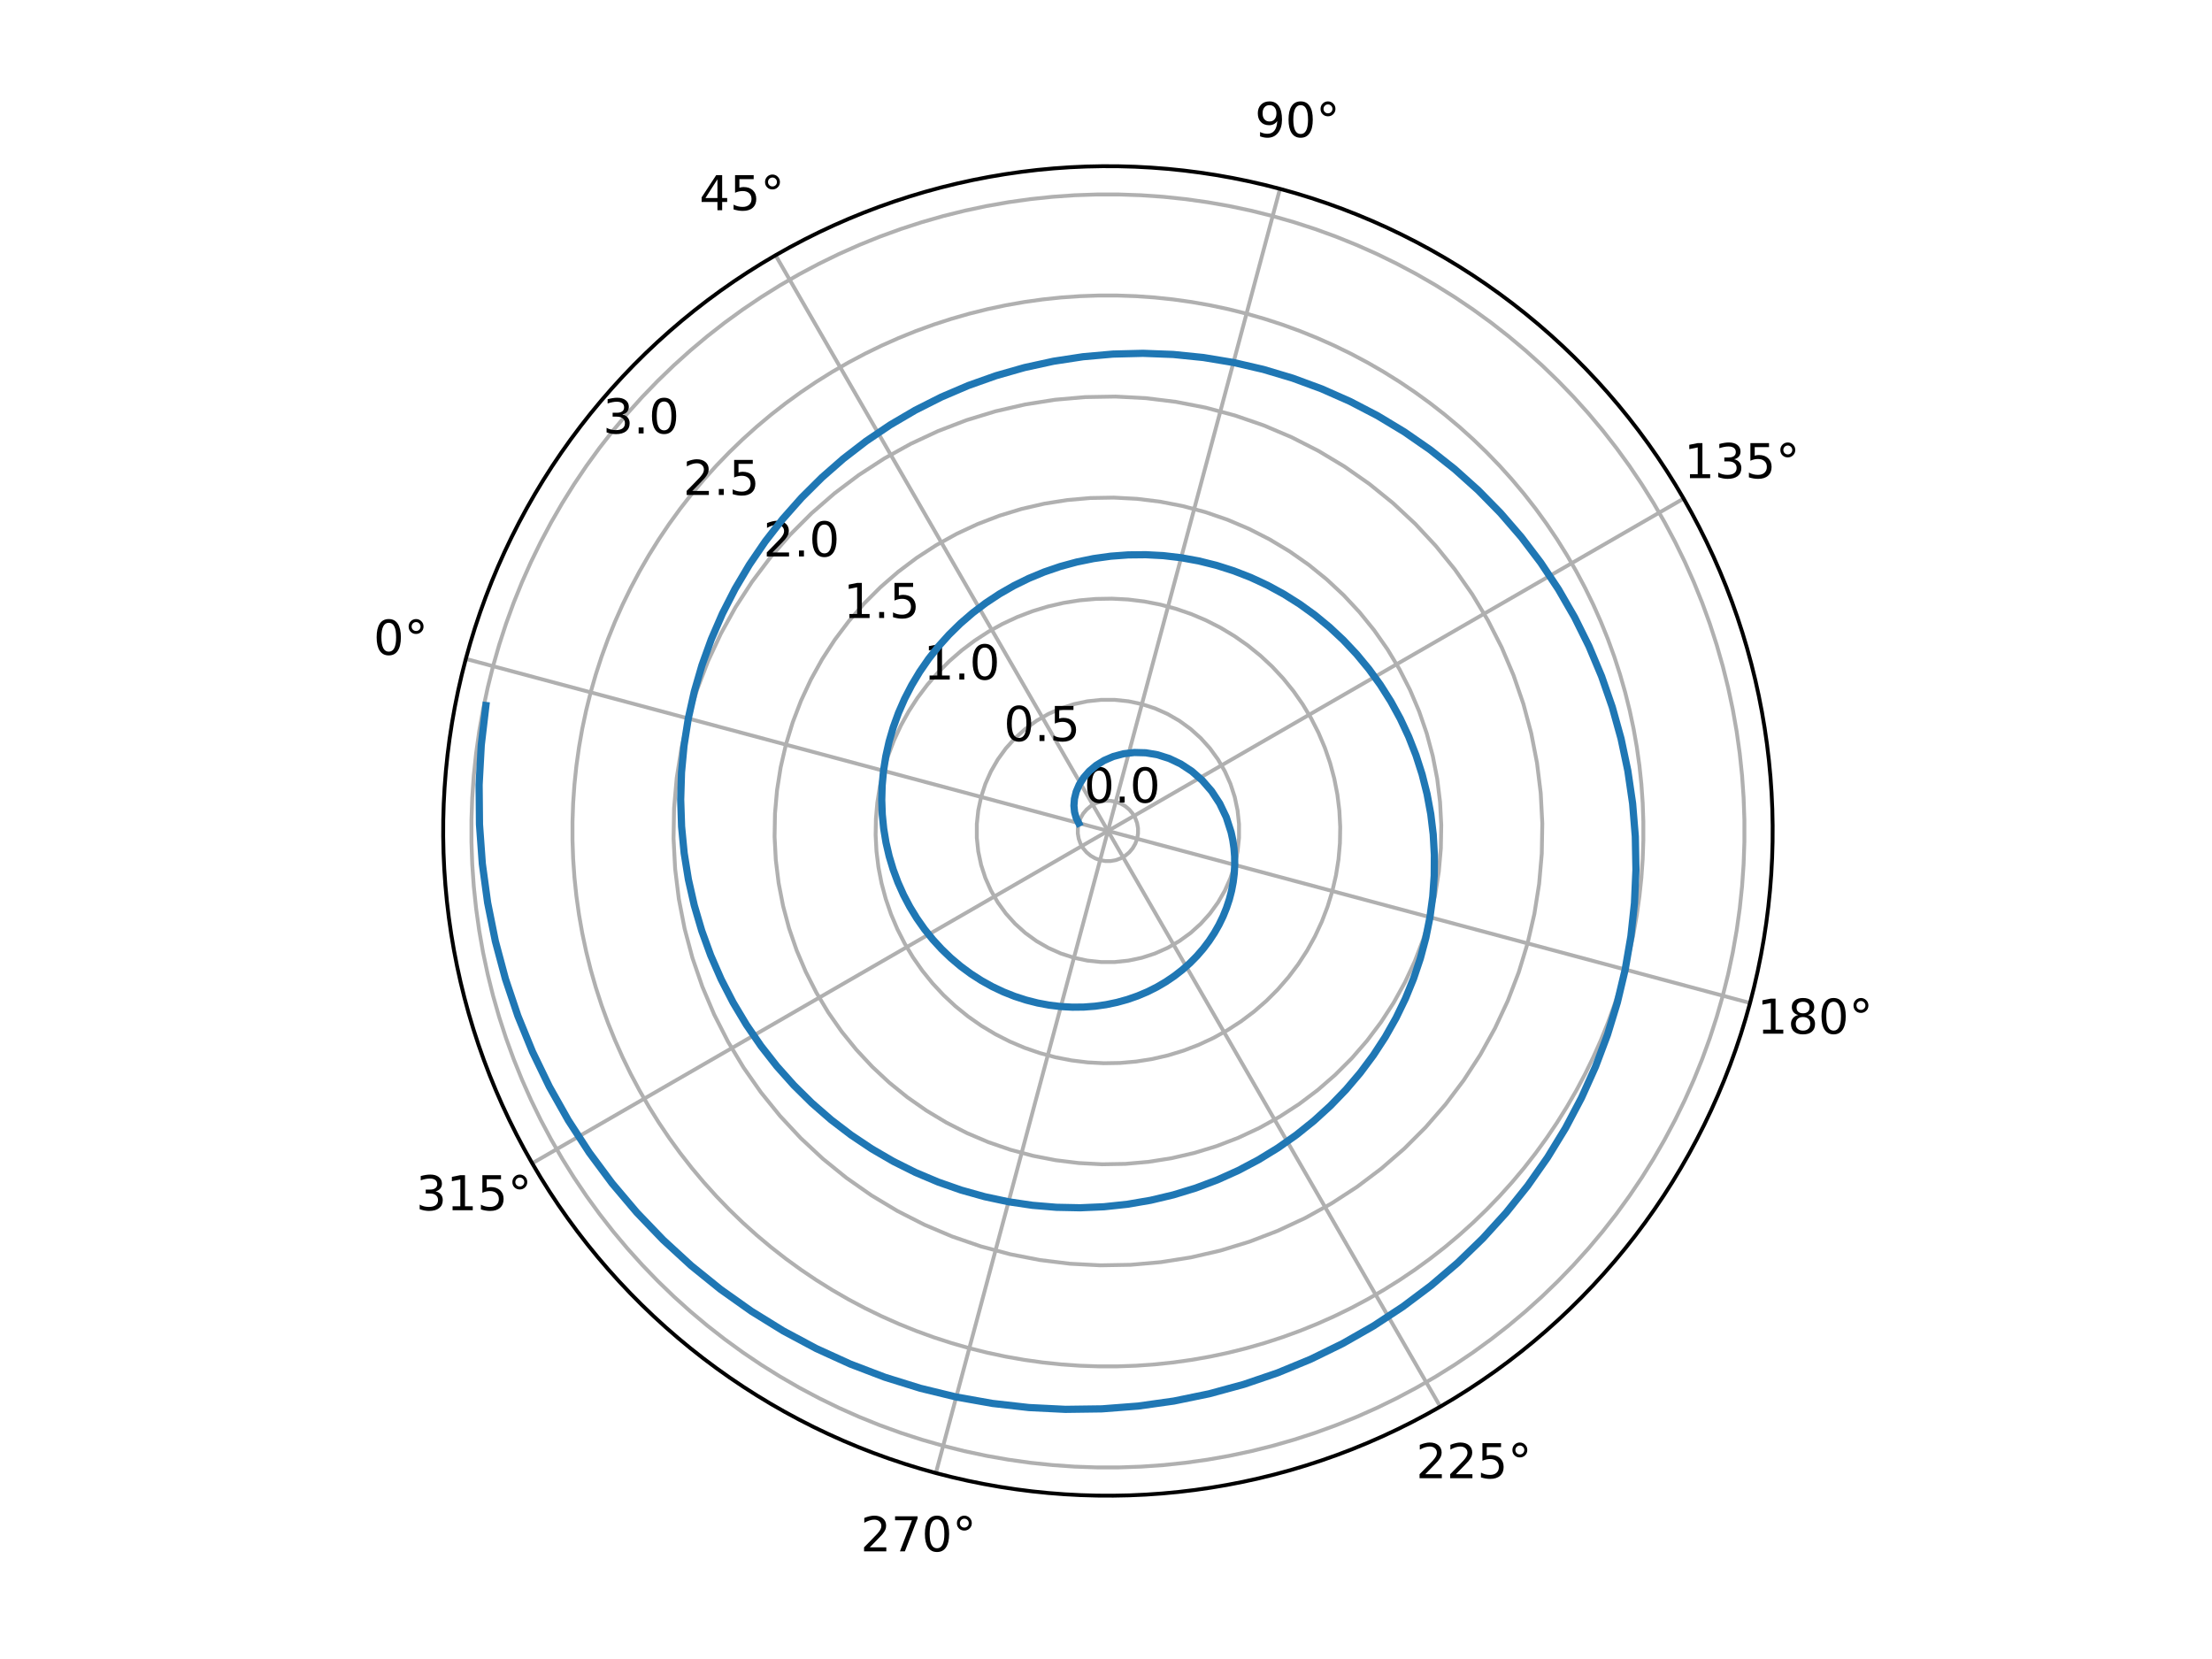
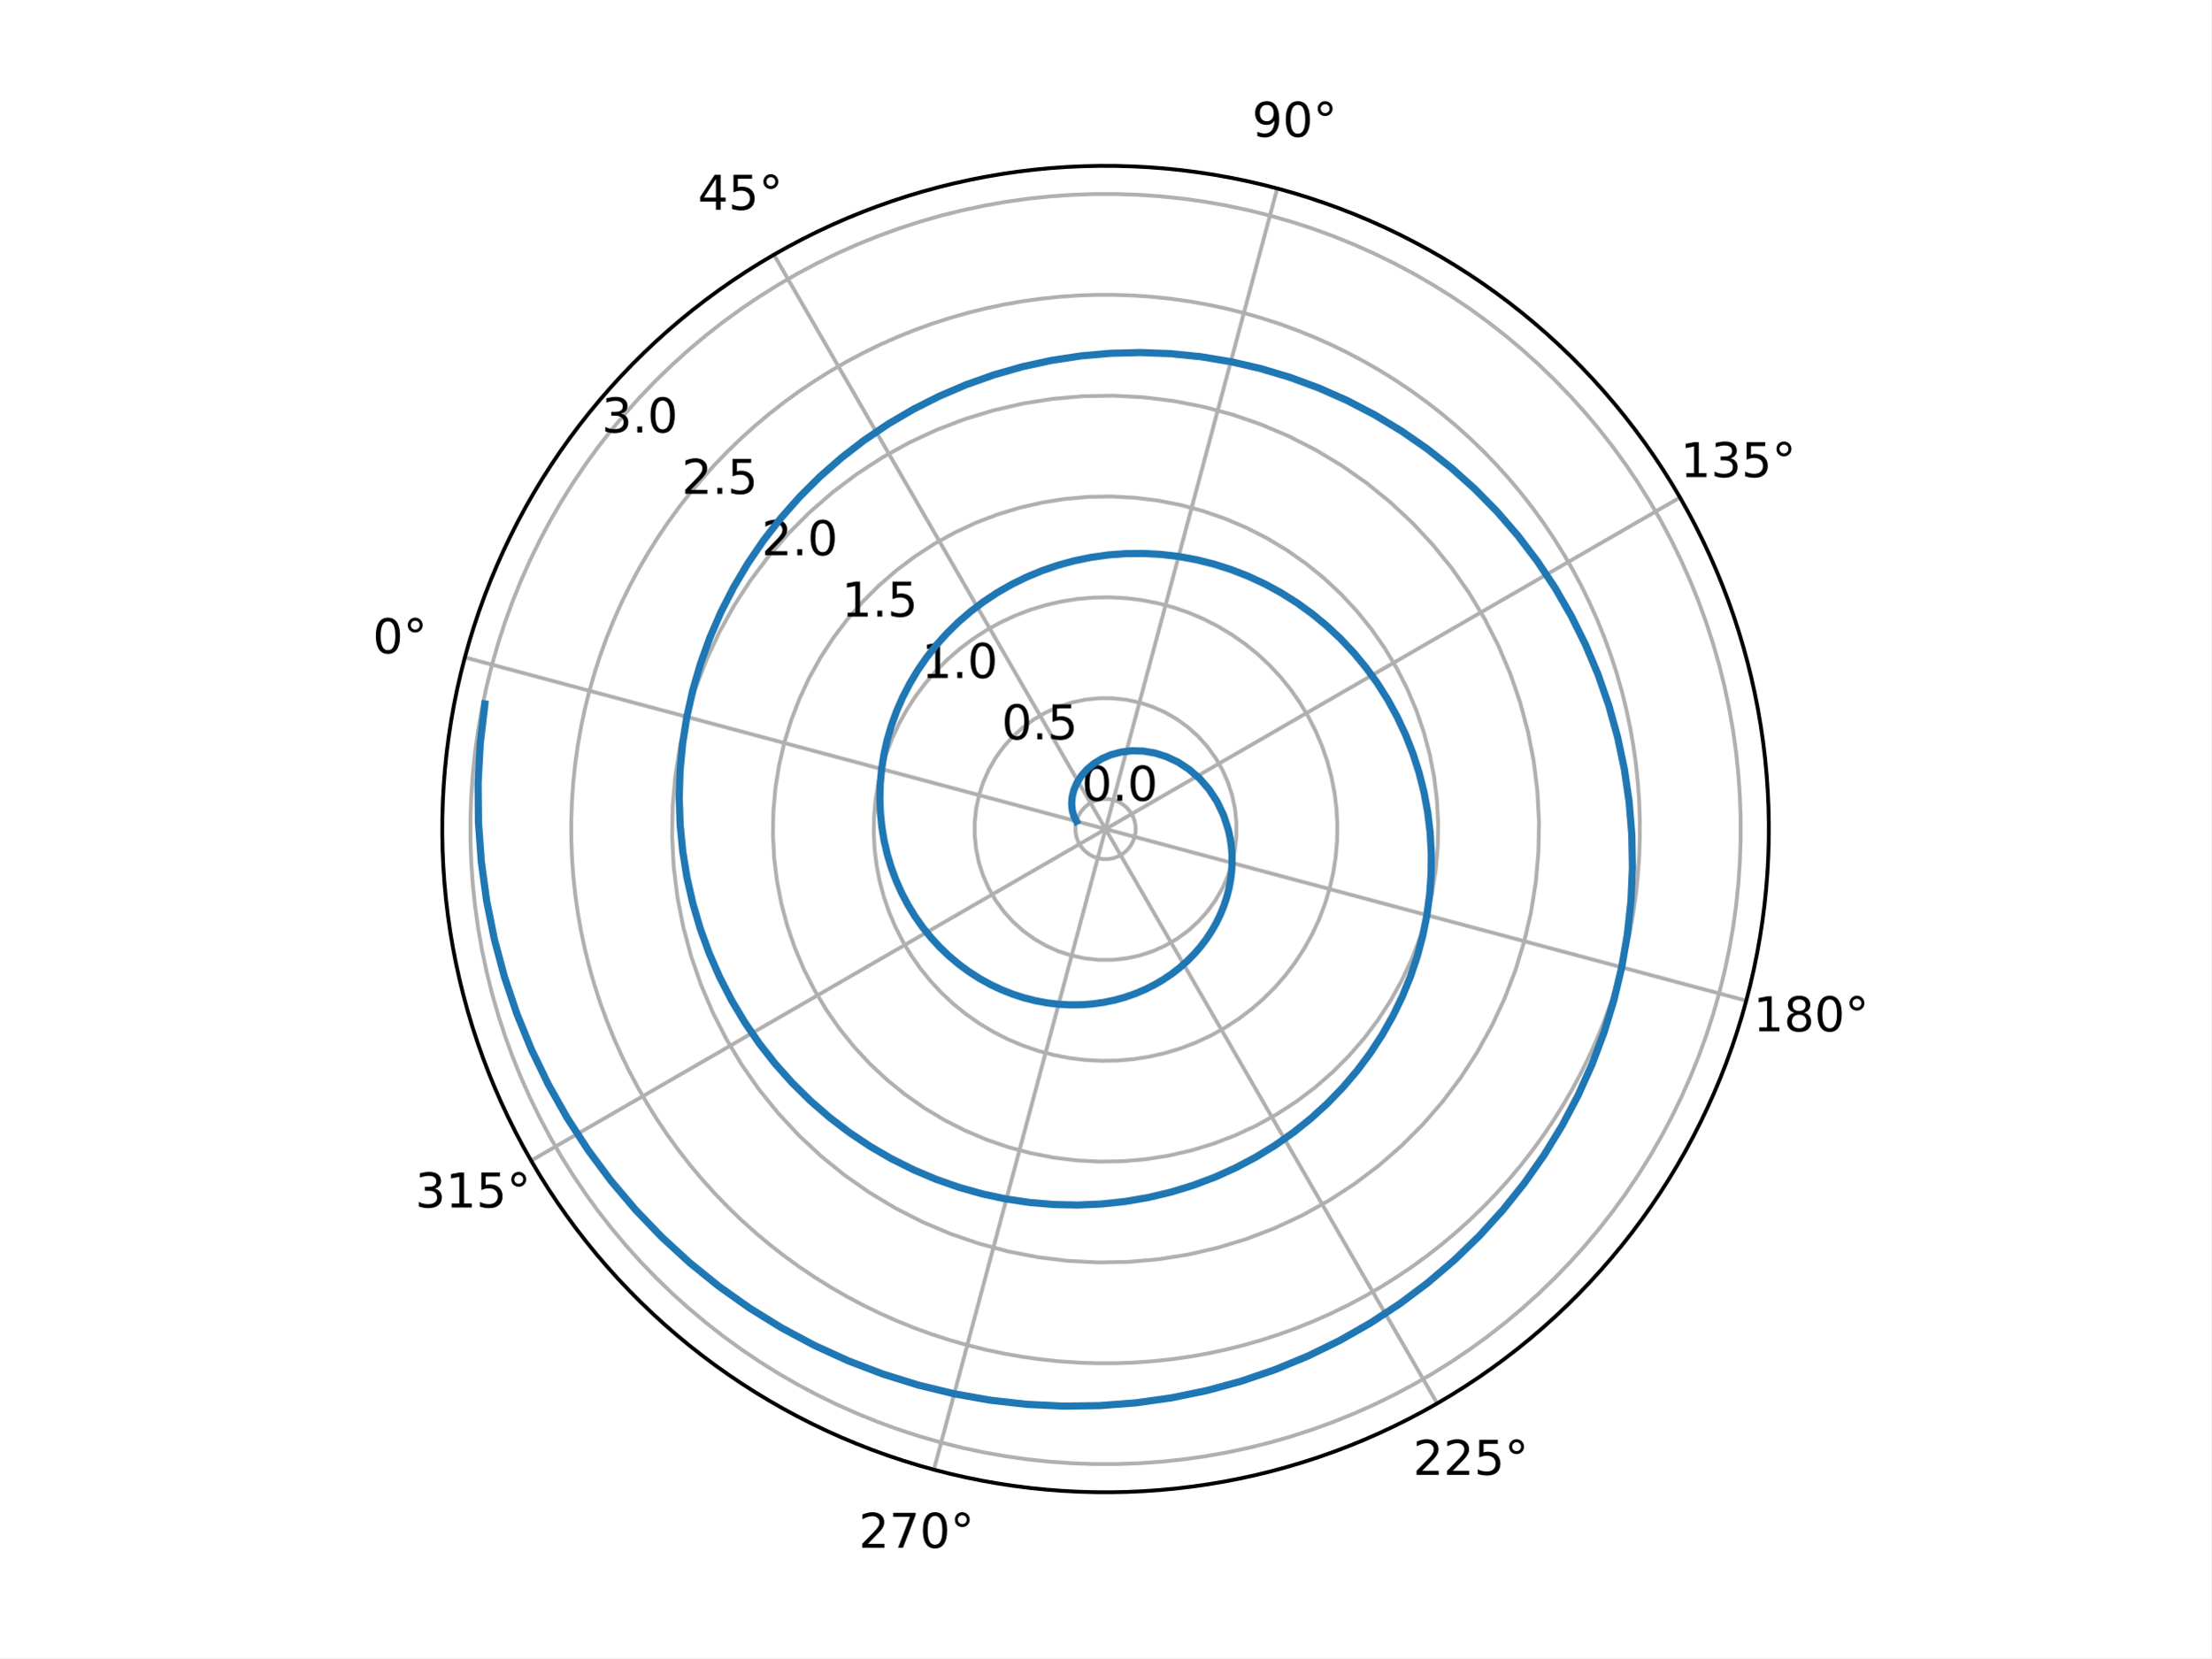
- <svg xmlns="http://www.w3.org/2000/svg" xmlns:xlink="http://www.w3.org/1999/xlink" height="345pt" version="1.1" viewBox="0 0 460 345" width="460pt">
+ <svg xmlns="http://www.w3.org/2000/svg" xmlns:xlink="http://www.w3.org/1999/xlink" height="345.6pt" version="1.1" viewBox="0 0 460.8 345.6" width="460.8pt">
  <defs>
    <style type="text/css">
*{stroke-linecap:butt;stroke-linejoin:round;}
  </style>
  </defs>
  <g id="figure_1">
    <g id="patch_1">
      <path d="M 0 345.6  L 460.8 345.6  L 460.8 0  L 0 0  z " style="fill:#ffffff;" />
    </g>
    <g id="axes_1">
      <g id="patch_2">
        <path d="M 368.64 172.8  C 368.64 154.646 365.064 136.669 358.117 119.898  C 351.17 103.126 340.987 87.886 328.15 75.05  C 315.314 62.213 300.074 52.03 283.302 45.083  C 266.531 38.136 248.554 34.56 230.4 34.56  C 212.246 34.56 194.269 38.136 177.498 45.083  C 160.726 52.03 145.486 62.213 132.65 75.05  C 119.813 87.886 109.63 103.126 102.683 119.898  C 95.736 136.669 92.16 154.646 92.16 172.8  C 92.16 190.954 95.736 208.931 102.683 225.702  C 109.63 242.474 119.813 257.714 132.65 270.55  C 145.486 283.387 160.726 293.57 177.498 300.517  C 194.269 307.464 212.246 311.04 230.4 311.04  C 248.554 311.04 266.531 307.464 283.302 300.517  C 300.074 293.57 315.314 283.387 328.15 270.55  C 340.987 257.714 351.17 242.474 358.117 225.702  C 365.064 208.931 368.64 190.954 368.64 172.8  M 230.4 172.8  C 230.4 172.8 230.4 172.8 230.4 172.8  C 230.4 172.8 230.4 172.8 230.4 172.8  C 230.4 172.8 230.4 172.8 230.4 172.8  C 230.4 172.8 230.4 172.8 230.4 172.8  C 230.4 172.8 230.4 172.8 230.4 172.8  C 230.4 172.8 230.4 172.8 230.4 172.8  C 230.4 172.8 230.4 172.8 230.4 172.8  C 230.4 172.8 230.4 172.8 230.4 172.8  C 230.4 172.8 230.4 172.8 230.4 172.8  C 230.4 172.8 230.4 172.8 230.4 172.8  C 230.4 172.8 230.4 172.8 230.4 172.8  C 230.4 172.8 230.4 172.8 230.4 172.8  C 230.4 172.8 230.4 172.8 230.4 172.8  C 230.4 172.8 230.4 172.8 230.4 172.8  C 230.4 172.8 230.4 172.8 230.4 172.8  C 230.4 172.8 230.4 172.8 230.4 172.8  M 368.64 172.8  z " style="fill:#ffffff;" />
      </g>
      <g id="matplotlib.axis_1">
        <g id="xtick_1">
          <g id="line2d_1">
            <path clip-path="url(#p4ebce2c393)" d="M 230.4 172.8  L 96.87 137.021  " style="fill:none;stroke:#b0b0b0;stroke-linecap:square;stroke-width:0.8;" />
          </g>
          <g id="text_1">
            <defs>
              <path d="M 31.781 66.406  Q 24.172 66.406 20.328 58.906  Q 16.5 51.422 16.5 36.375  Q 16.5 21.391 20.328 13.891  Q 24.172 6.391 31.781 6.391  Q 39.453 6.391 43.281 13.891  Q 47.125 21.391 47.125 36.375  Q 47.125 51.422 43.281 58.906  Q 39.453 66.406 31.781 66.406  z M 31.781 74.219  Q 44.047 74.219 50.516 64.516  Q 56.984 54.828 56.984 36.375  Q 56.984 17.969 50.516 8.266  Q 44.047 -1.422 31.781 -1.422  Q 19.531 -1.422 13.062 8.266  Q 6.594 17.969 6.594 36.375  Q 6.594 54.828 13.062 64.516  Q 19.531 74.219 31.781 74.219  z " id="DejaVuSans-30" />
              <path d="M 25 67.922  Q 21.094 67.922 18.406 65.203  Q 15.719 62.5 15.719 58.594  Q 15.719 54.734 18.406 52.078  Q 21.094 49.422 25 49.422  Q 28.906 49.422 31.594 52.078  Q 34.281 54.734 34.281 58.594  Q 34.281 62.453 31.562 65.188  Q 28.859 67.922 25 67.922  z M 25 74.219  Q 28.125 74.219 31 73.016  Q 33.891 71.828 35.984 69.578  Q 38.234 67.391 39.359 64.594  Q 40.484 61.812 40.484 58.594  Q 40.484 52.156 35.969 47.688  Q 31.453 43.219 24.906 43.219  Q 18.312 43.219 13.906 47.609  Q 9.516 52 9.516 58.594  Q 9.516 65.141 14 69.672  Q 18.5 74.219 25 74.219  z " id="DejaVuSans-b0" />
            </defs>
            <g transform="translate(77.6662 136.1568)scale(0.1 -0.1)">
              <use xlink:href="#DejaVuSans-30" />
              <use x="63.623" xlink:href="#DejaVuSans-b0" />
            </g>
          </g>
        </g>
        <g id="xtick_2">
          <g id="line2d_2">
            <path clip-path="url(#p4ebce2c393)" d="M 230.4 172.8  L 161.28 53.081  " style="fill:none;stroke:#b0b0b0;stroke-linecap:square;stroke-width:0.8;" />
          </g>
          <g id="text_2">
            <defs>
              <path d="M 37.797 64.312  L 12.891 25.391  L 37.797 25.391  z M 35.203 72.906  L 47.609 72.906  L 47.609 25.391  L 58.016 25.391  L 58.016 17.188  L 47.609 17.188  L 47.609 0  L 37.797 0  L 37.797 17.188  L 4.891 17.188  L 4.891 26.703  z " id="DejaVuSans-34" />
              <path d="M 10.797 72.906  L 49.516 72.906  L 49.516 64.594  L 19.828 64.594  L 19.828 46.734  Q 21.969 47.469 24.109 47.828  Q 26.266 48.188 28.422 48.188  Q 40.625 48.188 47.75 41.5  Q 54.891 34.812 54.891 23.391  Q 54.891 11.625 47.562 5.094  Q 40.234 -1.422 26.906 -1.422  Q 22.312 -1.422 17.547 -0.641  Q 12.797 0.141 7.719 1.703  L 7.719 11.625  Q 12.109 9.234 16.797 8.062  Q 21.484 6.891 26.703 6.891  Q 35.156 6.891 40.078 11.328  Q 45.016 15.766 45.016 23.391  Q 45.016 31 40.078 35.438  Q 35.156 39.891 26.703 39.891  Q 22.75 39.891 18.812 39.016  Q 14.891 38.141 10.797 36.281  z " id="DejaVuSans-35" />
            </defs>
            <g transform="translate(145.4175 43.71567)scale(0.1 -0.1)">
              <use xlink:href="#DejaVuSans-34" />
              <use x="63.623" xlink:href="#DejaVuSans-35" />
              <use x="127.246" xlink:href="#DejaVuSans-b0" />
            </g>
          </g>
        </g>
        <g id="xtick_3">
          <g id="line2d_3">
            <path clip-path="url(#p4ebce2c393)" d="M 230.4 172.8  L 266.179 39.27  " style="fill:none;stroke:#b0b0b0;stroke-linecap:square;stroke-width:0.8;" />
          </g>
          <g id="text_3">
            <defs>
              <path d="M 10.984 1.516  L 10.984 10.5  Q 14.703 8.734 18.5 7.812  Q 22.312 6.891 25.984 6.891  Q 35.75 6.891 40.891 13.453  Q 46.047 20.016 46.781 33.406  Q 43.953 29.203 39.594 26.953  Q 35.25 24.703 29.984 24.703  Q 19.047 24.703 12.672 31.312  Q 6.297 37.938 6.297 49.422  Q 6.297 60.641 12.938 67.422  Q 19.578 74.219 30.609 74.219  Q 43.266 74.219 49.922 64.516  Q 56.594 54.828 56.594 36.375  Q 56.594 19.141 48.406 8.859  Q 40.234 -1.422 26.422 -1.422  Q 22.703 -1.422 18.891 -0.688  Q 15.094 0.047 10.984 1.516  z M 30.609 32.422  Q 37.25 32.422 41.125 36.953  Q 45.016 41.5 45.016 49.422  Q 45.016 57.281 41.125 61.844  Q 37.25 66.406 30.609 66.406  Q 23.969 66.406 20.094 61.844  Q 16.219 57.281 16.219 49.422  Q 16.219 41.5 20.094 36.953  Q 23.969 32.422 30.609 32.422  z " id="DejaVuSans-39" />
            </defs>
            <g transform="translate(260.9401 28.50683)scale(0.1 -0.1)">
              <use xlink:href="#DejaVuSans-39" />
              <use x="63.623" xlink:href="#DejaVuSans-30" />
              <use x="127.246" xlink:href="#DejaVuSans-b0" />
            </g>
          </g>
        </g>
        <g id="xtick_4">
          <g id="line2d_4">
            <path clip-path="url(#p4ebce2c393)" d="M 230.4 172.8  L 350.119 103.68  " style="fill:none;stroke:#b0b0b0;stroke-linecap:square;stroke-width:0.8;" />
          </g>
          <g id="text_4">
            <defs>
              <path d="M 12.406 8.297  L 28.516 8.297  L 28.516 63.922  L 10.984 60.406  L 10.984 69.391  L 28.422 72.906  L 38.281 72.906  L 38.281 8.297  L 54.391 8.297  L 54.391 0  L 12.406 0  z " id="DejaVuSans-31" />
              <path d="M 40.578 39.312  Q 47.656 37.797 51.625 33  Q 55.609 28.219 55.609 21.188  Q 55.609 10.406 48.188 4.484  Q 40.766 -1.422 27.094 -1.422  Q 22.516 -1.422 17.656 -0.516  Q 12.797 0.391 7.625 2.203  L 7.625 11.719  Q 11.719 9.328 16.594 8.109  Q 21.484 6.891 26.812 6.891  Q 36.078 6.891 40.938 10.547  Q 45.797 14.203 45.797 21.188  Q 45.797 27.641 41.281 31.266  Q 36.766 34.906 28.719 34.906  L 20.219 34.906  L 20.219 43.016  L 29.109 43.016  Q 36.375 43.016 40.234 45.922  Q 44.094 48.828 44.094 54.297  Q 44.094 59.906 40.109 62.906  Q 36.141 65.922 28.719 65.922  Q 24.656 65.922 20.016 65.031  Q 15.375 64.156 9.812 62.312  L 9.812 71.094  Q 15.438 72.656 20.344 73.438  Q 25.25 74.219 29.594 74.219  Q 40.828 74.219 47.359 69.109  Q 53.906 64.016 53.906 55.328  Q 53.906 49.266 50.438 45.094  Q 46.969 40.922 40.578 39.312  z " id="DejaVuSans-33" />
            </defs>
            <g transform="translate(350.2 99.43937)scale(0.1 -0.1)">
              <use xlink:href="#DejaVuSans-31" />
              <use x="63.623" xlink:href="#DejaVuSans-33" />
              <use x="127.246" xlink:href="#DejaVuSans-35" />
              <use x="190.869" xlink:href="#DejaVuSans-b0" />
            </g>
          </g>
        </g>
        <g id="xtick_5">
          <g id="line2d_5">
            <path clip-path="url(#p4ebce2c393)" d="M 230.4 172.8  L 363.93 208.579  " style="fill:none;stroke:#b0b0b0;stroke-linecap:square;stroke-width:0.8;" />
          </g>
          <g id="text_5">
            <defs>
              <path d="M 31.781 34.625  Q 24.75 34.625 20.719 30.859  Q 16.703 27.094 16.703 20.516  Q 16.703 13.922 20.719 10.156  Q 24.75 6.391 31.781 6.391  Q 38.812 6.391 42.859 10.172  Q 46.922 13.969 46.922 20.516  Q 46.922 27.094 42.891 30.859  Q 38.875 34.625 31.781 34.625  z M 21.922 38.812  Q 15.578 40.375 12.031 44.719  Q 8.5 49.078 8.5 55.328  Q 8.5 64.062 14.719 69.141  Q 20.953 74.219 31.781 74.219  Q 42.672 74.219 48.875 69.141  Q 55.078 64.062 55.078 55.328  Q 55.078 49.078 51.531 44.719  Q 48 40.375 41.703 38.812  Q 48.828 37.156 52.797 32.312  Q 56.781 27.484 56.781 20.516  Q 56.781 9.906 50.312 4.234  Q 43.844 -1.422 31.781 -1.422  Q 19.734 -1.422 13.25 4.234  Q 6.781 9.906 6.781 20.516  Q 6.781 27.484 10.781 32.312  Q 14.797 37.156 21.922 38.812  z M 18.312 54.391  Q 18.312 48.734 21.844 45.562  Q 25.391 42.391 31.781 42.391  Q 38.141 42.391 41.719 45.562  Q 45.312 48.734 45.312 54.391  Q 45.312 60.062 41.719 63.234  Q 38.141 66.406 31.781 66.406  Q 25.391 66.406 21.844 63.234  Q 18.312 60.062 18.312 54.391  z " id="DejaVuSans-38" />
            </defs>
            <g transform="translate(365.4088 214.962)scale(0.1 -0.1)">
              <use xlink:href="#DejaVuSans-31" />
              <use x="63.623" xlink:href="#DejaVuSans-38" />
              <use x="127.246" xlink:href="#DejaVuSans-30" />
              <use x="190.869" xlink:href="#DejaVuSans-b0" />
            </g>
          </g>
        </g>
        <g id="xtick_6">
          <g id="line2d_6">
            <path clip-path="url(#p4ebce2c393)" d="M 230.4 172.8  L 299.52 292.519  " style="fill:none;stroke:#b0b0b0;stroke-linecap:square;stroke-width:0.8;" />
          </g>
          <g id="text_6">
            <defs>
              <path d="M 19.188 8.297  L 53.609 8.297  L 53.609 0  L 7.328 0  L 7.328 8.297  Q 12.938 14.109 22.625 23.891  Q 32.328 33.688 34.812 36.531  Q 39.547 41.844 41.422 45.531  Q 43.312 49.219 43.312 52.781  Q 43.312 58.594 39.234 62.25  Q 35.156 65.922 28.609 65.922  Q 23.969 65.922 18.812 64.312  Q 13.672 62.703 7.812 59.422  L 7.812 69.391  Q 13.766 71.781 18.938 73  Q 24.125 74.219 28.422 74.219  Q 39.75 74.219 46.484 68.547  Q 53.219 62.891 53.219 53.422  Q 53.219 48.922 51.531 44.891  Q 49.859 40.875 45.406 35.406  Q 44.188 33.984 37.641 27.219  Q 31.109 20.453 19.188 8.297  z " id="DejaVuSans-32" />
            </defs>
            <g transform="translate(294.4762 307.4031)scale(0.1 -0.1)">
              <use xlink:href="#DejaVuSans-32" />
              <use x="63.623" xlink:href="#DejaVuSans-32" />
              <use x="127.246" xlink:href="#DejaVuSans-35" />
              <use x="190.869" xlink:href="#DejaVuSans-b0" />
            </g>
          </g>
        </g>
        <g id="xtick_7">
          <g id="line2d_7">
            <path clip-path="url(#p4ebce2c393)" d="M 230.4 172.8  L 194.621 306.33  " style="fill:none;stroke:#b0b0b0;stroke-linecap:square;stroke-width:0.8;" />
          </g>
          <g id="text_7">
            <defs>
              <path d="M 8.203 72.906  L 55.078 72.906  L 55.078 68.703  L 28.609 0  L 18.312 0  L 43.219 64.594  L 8.203 64.594  z " id="DejaVuSans-37" />
            </defs>
            <g transform="translate(178.9536 322.6119)scale(0.1 -0.1)">
              <use xlink:href="#DejaVuSans-32" />
              <use x="63.623" xlink:href="#DejaVuSans-37" />
              <use x="127.246" xlink:href="#DejaVuSans-30" />
              <use x="190.869" xlink:href="#DejaVuSans-b0" />
            </g>
          </g>
        </g>
        <g id="xtick_8">
          <g id="line2d_8">
            <path clip-path="url(#p4ebce2c393)" d="M 230.4 172.8  L 110.681 241.92  " style="fill:none;stroke:#b0b0b0;stroke-linecap:square;stroke-width:0.8;" />
          </g>
          <g id="text_8">
            <g transform="translate(86.51254 251.6794)scale(0.1 -0.1)">
              <use xlink:href="#DejaVuSans-33" />
              <use x="63.623" xlink:href="#DejaVuSans-31" />
              <use x="127.246" xlink:href="#DejaVuSans-35" />
              <use x="190.869" xlink:href="#DejaVuSans-b0" />
            </g>
          </g>
        </g>
      </g>
      <g id="matplotlib.axis_2">
        <g id="ytick_1">
          <g id="line2d_9">
            <path clip-path="url(#p4ebce2c393)" d="M 224.33 171.174  L 224.705 170.144  L 225.253 169.196  L 225.957 168.357  L 226.796 167.653  L 227.744 167.105  L 228.774 166.73  L 229.852 166.54  L 230.948 166.54  L 232.026 166.73  L 233.056 167.105  L 234.004 167.653  L 234.843 168.357  L 235.547 169.196  L 236.095 170.144  L 236.47 171.174  L 236.66 172.252  L 236.66 173.348  L 236.47 174.426  L 236.095 175.456  L 235.547 176.404  L 234.843 177.243  L 234.004 177.947  L 233.056 178.495  L 232.026 178.87  L 230.948 179.06  L 229.852 179.06  L 228.774 178.87  L 227.744 178.495  L 226.796 177.947  L 225.957 177.243  L 225.253 176.404  L 224.705 175.456  L 224.33 174.426  L 224.14 173.348  L 224.14 172.252  L 224.33 171.174  L 224.33 171.174  " style="fill:none;stroke:#b0b0b0;stroke-linecap:square;stroke-width:0.8;" />
          </g>
          <g id="text_9">
            <defs>
              <path d="M 10.688 12.406  L 21 12.406  L 21 0  L 10.688 0  z " id="DejaVuSans-2e" />
            </defs>
            <g transform="translate(225.4149 166.8951)scale(0.1 -0.1)">
              <use xlink:href="#DejaVuSans-30" />
              <use x="63.623" xlink:href="#DejaVuSans-2e" />
              <use x="95.41" xlink:href="#DejaVuSans-30" />
            </g>
          </g>
        </g>
        <g id="ytick_2">
          <g id="line2d_10">
            <path clip-path="url(#p4ebce2c393)" d="M 204.031 165.734  L 204.914 163.017  L 206.076 160.406  L 207.505 157.932  L 209.185 155.62  L 211.097 153.497  L 213.22 151.585  L 215.532 149.905  L 218.006 148.476  L 220.617 147.314  L 223.334 146.431  L 226.129 145.837  L 228.971 145.538  L 231.829 145.538  L 234.671 145.837  L 237.466 146.431  L 240.183 147.314  L 242.794 148.476  L 245.268 149.905  L 247.58 151.585  L 249.703 153.497  L 251.615 155.62  L 253.295 157.932  L 254.724 160.406  L 255.886 163.017  L 256.769 165.734  L 257.363 168.529  L 257.662 171.371  L 257.662 174.229  L 257.363 177.071  L 256.769 179.866  L 255.886 182.583  L 254.724 185.194  L 253.295 187.668  L 251.615 189.98  L 249.703 192.103  L 247.58 194.015  L 245.268 195.695  L 242.794 197.124  L 240.183 198.286  L 237.466 199.169  L 234.671 199.763  L 231.829 200.062  L 228.971 200.062  L 226.129 199.763  L 223.334 199.169  L 220.617 198.286  L 218.006 197.124  L 215.532 195.695  L 213.22 194.015  L 211.097 192.103  L 209.185 189.98  L 207.505 187.668  L 206.076 185.194  L 204.914 182.583  L 204.031 179.866  L 203.437 177.071  L 203.138 174.229  L 203.138 171.371  L 203.437 168.529  L 204.031 165.734  L 204.031 165.734  " style="fill:none;stroke:#b0b0b0;stroke-linecap:square;stroke-width:0.8;" />
          </g>
          <g id="text_10">
            <g transform="translate(208.7421 154.1016)scale(0.1 -0.1)">
              <use xlink:href="#DejaVuSans-30" />
              <use x="63.623" xlink:href="#DejaVuSans-2e" />
              <use x="95.41" xlink:href="#DejaVuSans-35" />
            </g>
          </g>
        </g>
        <g id="ytick_3">
          <g id="line2d_11">
            <path clip-path="url(#p4ebce2c393)" d="M 183.732 160.295  L 184.718 157.07  L 185.926 153.922  L 187.351 150.866  L 188.986 147.916  L 190.823 145.088  L 192.852 142.395  L 195.065 139.849  L 197.449 137.465  L 199.995 135.252  L 202.688 133.223  L 205.516 131.386  L 208.466 129.751  L 211.522 128.326  L 214.67 127.118  L 217.895 126.132  L 221.181 125.373  L 224.512 124.845  L 227.871 124.552  L 231.243 124.493  L 234.611 124.669  L 237.958 125.08  L 241.268 125.724  L 244.526 126.596  L 247.714 127.694  L 250.819 129.012  L 253.823 130.543  L 256.714 132.28  L 259.476 134.214  L 262.097 136.336  L 264.564 138.636  L 266.864 141.103  L 268.986 143.724  L 270.92 146.486  L 272.657 149.377  L 274.188 152.381  L 275.506 155.486  L 276.604 158.674  L 277.476 161.932  L 278.12 165.242  L 278.531 168.589  L 278.707 171.957  L 278.648 175.329  L 278.355 178.688  L 277.827 182.019  L 277.068 185.305  L 276.082 188.53  L 274.874 191.678  L 273.449 194.734  L 271.814 197.684  L 269.977 200.512  L 267.948 203.205  L 265.735 205.751  L 263.351 208.135  L 260.805 210.348  L 258.112 212.377  L 255.284 214.214  L 252.334 215.849  L 249.278 217.274  L 246.13 218.482  L 242.905 219.468  L 239.619 220.227  L 236.288 220.755  L 232.929 221.048  L 229.557 221.107  L 226.189 220.931  L 222.842 220.52  L 219.532 219.876  L 216.274 219.004  L 213.086 217.906  L 209.981 216.588  L 206.977 215.057  L 204.086 213.32  L 201.324 211.386  L 198.703 209.264  L 196.236 206.964  L 193.936 204.497  L 191.814 201.876  L 189.88 199.114  L 188.143 196.223  L 186.612 193.219  L 185.294 190.114  L 184.196 186.926  L 183.324 183.668  L 182.68 180.358  L 182.269 177.011  L 182.093 173.643  L 182.152 170.271  L 182.445 166.912  L 182.973 163.581  L 183.732 160.295  L 183.732 160.295  " style="fill:none;stroke:#b0b0b0;stroke-linecap:square;stroke-width:0.8;" />
          </g>
          <g id="text_11">
            <g transform="translate(192.0694 141.3082)scale(0.1 -0.1)">
              <use xlink:href="#DejaVuSans-31" />
              <use x="63.623" xlink:href="#DejaVuSans-2e" />
              <use x="95.41" xlink:href="#DejaVuSans-30" />
            </g>
          </g>
        </g>
        <g id="ytick_4">
          <g id="line2d_12">
            <path clip-path="url(#p4ebce2c393)" d="M 163.432 154.856  L 164.847 150.228  L 166.581 145.711  L 168.626 141.325  L 170.972 137.092  L 173.608 133.034  L 176.52 129.169  L 179.695 125.517  L 183.117 122.095  L 186.769 118.92  L 190.634 116.008  L 194.692 113.372  L 198.925 111.026  L 203.311 108.981  L 207.828 107.247  L 212.456 105.832  L 217.171 104.744  L 221.951 103.987  L 226.772 103.565  L 231.61 103.48  L 236.443 103.734  L 241.246 104.323  L 245.996 105.247  L 250.67 106.499  L 255.246 108.075  L 259.7 109.966  L 264.012 112.162  L 268.16 114.655  L 272.124 117.43  L 275.885 120.476  L 279.424 123.776  L 282.724 127.315  L 285.77 131.076  L 288.545 135.04  L 291.038 139.188  L 293.234 143.5  L 295.125 147.954  L 296.701 152.53  L 297.953 157.204  L 298.877 161.954  L 299.466 166.757  L 299.72 171.59  L 299.635 176.428  L 299.213 181.249  L 298.456 186.029  L 297.368 190.744  L 295.953 195.372  L 294.219 199.889  L 292.174 204.275  L 289.828 208.508  L 287.192 212.566  L 284.28 216.431  L 281.105 220.083  L 277.683 223.505  L 274.031 226.68  L 270.166 229.592  L 266.108 232.228  L 261.875 234.574  L 257.489 236.619  L 252.972 238.353  L 248.344 239.768  L 243.629 240.856  L 238.849 241.613  L 234.028 242.035  L 229.19 242.12  L 224.357 241.866  L 219.554 241.277  L 214.804 240.353  L 210.13 239.101  L 205.554 237.525  L 201.1 235.634  L 196.788 233.438  L 192.64 230.945  L 188.676 228.17  L 184.915 225.124  L 181.376 221.824  L 178.076 218.285  L 175.03 214.524  L 172.255 210.56  L 169.762 206.412  L 167.566 202.1  L 165.675 197.646  L 164.099 193.07  L 162.847 188.396  L 161.923 183.646  L 161.334 178.843  L 161.08 174.01  L 161.165 169.172  L 161.587 164.351  L 162.344 159.571  L 163.432 154.856  L 163.432 154.856  " style="fill:none;stroke:#b0b0b0;stroke-linecap:square;stroke-width:0.8;" />
          </g>
          <g id="text_12">
            <g transform="translate(175.3967 128.5148)scale(0.1 -0.1)">
              <use xlink:href="#DejaVuSans-31" />
              <use x="63.623" xlink:href="#DejaVuSans-2e" />
              <use x="95.41" xlink:href="#DejaVuSans-35" />
            </g>
          </g>
        </g>
        <g id="ytick_5">
          <g id="line2d_13">
            <path clip-path="url(#p4ebce2c393)" d="M 143.133 149.417  L 144.976 143.386  L 147.236 137.499  L 149.901 131.784  L 152.959 126.269  L 156.393 120.98  L 160.188 115.944  L 164.325 111.184  L 168.784 106.725  L 173.544 102.588  L 178.58 98.793  L 183.869 95.359  L 189.384 92.301  L 195.099 89.636  L 200.986 87.376  L 207.017 85.533  L 213.161 84.114  L 219.39 83.128  L 225.672 82.578  L 231.977 82.468  L 238.274 82.798  L 244.533 83.567  L 250.723 84.77  L 256.815 86.402  L 262.777 88.455  L 268.582 90.919  L 274.2 93.782  L 279.606 97.03  L 284.771 100.647  L 289.672 104.615  L 294.284 108.916  L 298.585 113.528  L 302.553 118.429  L 306.17 123.594  L 309.418 129  L 312.281 134.618  L 314.745 140.423  L 316.798 146.385  L 318.43 152.477  L 319.633 158.667  L 320.402 164.926  L 320.732 171.223  L 320.622 177.528  L 320.072 183.81  L 319.086 190.039  L 317.667 196.183  L 315.824 202.214  L 313.564 208.101  L 310.899 213.816  L 307.841 219.331  L 304.407 224.62  L 300.612 229.656  L 296.475 234.416  L 292.016 238.875  L 287.256 243.012  L 282.22 246.807  L 276.931 250.241  L 271.416 253.299  L 265.701 255.964  L 259.814 258.224  L 253.783 260.067  L 247.639 261.486  L 241.41 262.472  L 235.128 263.022  L 228.823 263.132  L 222.526 262.802  L 216.267 262.033  L 210.077 260.83  L 203.985 259.198  L 198.023 257.145  L 192.218 254.681  L 186.6 251.818  L 181.194 248.57  L 176.029 244.953  L 171.128 240.985  L 166.516 236.684  L 162.215 232.072  L 158.247 227.171  L 154.63 222.006  L 151.382 216.6  L 148.519 210.982  L 146.055 205.177  L 144.002 199.215  L 142.37 193.123  L 141.167 186.933  L 140.398 180.674  L 140.068 174.377  L 140.178 168.072  L 140.728 161.79  L 141.714 155.561  L 143.133 149.417  L 143.133 149.417  " style="fill:none;stroke:#b0b0b0;stroke-linecap:square;stroke-width:0.8;" />
          </g>
          <g id="text_13">
            <g transform="translate(158.724 115.7214)scale(0.1 -0.1)">
              <use xlink:href="#DejaVuSans-32" />
              <use x="63.623" xlink:href="#DejaVuSans-2e" />
              <use x="95.41" xlink:href="#DejaVuSans-30" />
            </g>
          </g>
        </g>
        <g id="ytick_6">
          <g id="line2d_14">
            <path clip-path="url(#p4ebce2c393)" d="M 122.833 143.978  L 123.905 140.241  L 125.106 136.544  L 126.435 132.892  L 127.892 129.288  L 129.473 125.737  L 131.176 122.243  L 133.001 118.811  L 134.945 115.445  L 137.005 112.148  L 139.178 108.926  L 141.463 105.781  L 143.856 102.718  L 146.355 99.741  L 148.956 96.852  L 151.656 94.056  L 154.452 91.356  L 157.341 88.755  L 160.318 86.256  L 163.381 83.863  L 166.526 81.578  L 169.748 79.405  L 173.045 77.345  L 176.411 75.401  L 179.843 73.576  L 183.337 71.873  L 186.888 70.292  L 190.492 68.835  L 194.144 67.506  L 197.841 66.305  L 201.578 65.233  L 205.349 64.293  L 209.151 63.485  L 212.979 62.81  L 216.828 62.269  L 220.694 61.863  L 224.572 61.591  L 228.456 61.456  L 232.344 61.456  L 236.228 61.591  L 240.106 61.863  L 243.972 62.269  L 247.821 62.81  L 251.649 63.485  L 255.451 64.293  L 259.222 65.233  L 262.959 66.305  L 266.656 67.506  L 270.308 68.835  L 273.912 70.292  L 277.463 71.873  L 280.957 73.576  L 284.389 75.401  L 287.755 77.345  L 291.052 79.405  L 294.274 81.578  L 297.419 83.863  L 300.482 86.256  L 303.459 88.755  L 306.348 91.356  L 309.144 94.056  L 311.844 96.852  L 314.445 99.741  L 316.944 102.718  L 319.337 105.781  L 321.622 108.926  L 323.795 112.148  L 325.855 115.445  L 327.799 118.811  L 329.624 122.243  L 331.327 125.737  L 332.908 129.288  L 334.365 132.892  L 335.694 136.544  L 336.895 140.241  L 337.967 143.978  L 338.907 147.749  L 339.715 151.551  L 340.39 155.379  L 340.931 159.228  L 341.337 163.094  L 341.609 166.972  L 341.744 170.856  L 341.744 174.744  L 341.609 178.628  L 341.337 182.506  L 340.931 186.372  L 340.39 190.221  L 339.715 194.049  L 338.907 197.851  L 337.967 201.622  L 336.895 205.359  L 335.694 209.056  L 334.365 212.708  L 332.908 216.312  L 331.327 219.863  L 329.624 223.357  L 327.799 226.789  L 325.855 230.155  L 323.795 233.452  L 321.622 236.674  L 319.337 239.819  L 316.944 242.882  L 314.445 245.859  L 311.844 248.748  L 309.144 251.544  L 306.348 254.244  L 303.459 256.845  L 300.482 259.344  L 297.419 261.737  L 294.274 264.022  L 291.052 266.195  L 287.755 268.255  L 284.389 270.199  L 280.957 272.024  L 277.463 273.727  L 273.912 275.308  L 270.308 276.765  L 266.656 278.094  L 262.959 279.295  L 259.222 280.367  L 255.451 281.307  L 251.649 282.115  L 247.821 282.79  L 243.972 283.331  L 240.106 283.737  L 236.228 284.009  L 232.344 284.144  L 228.456 284.144  L 224.572 284.009  L 220.694 283.737  L 216.828 283.331  L 212.979 282.79  L 209.151 282.115  L 205.349 281.307  L 201.578 280.367  L 197.841 279.295  L 194.144 278.094  L 190.492 276.765  L 186.888 275.308  L 183.337 273.727  L 179.843 272.024  L 176.411 270.199  L 173.045 268.255  L 169.748 266.195  L 166.526 264.022  L 163.381 261.737  L 160.318 259.344  L 157.341 256.845  L 154.452 254.244  L 151.656 251.544  L 148.956 248.748  L 146.355 245.859  L 143.856 242.882  L 141.463 239.819  L 139.178 236.674  L 137.005 233.452  L 134.945 230.155  L 133.001 226.789  L 131.176 223.357  L 129.473 219.863  L 127.892 216.312  L 126.435 212.708  L 125.106 209.056  L 123.905 205.359  L 122.833 201.622  L 121.893 197.851  L 121.085 194.049  L 120.41 190.221  L 119.869 186.372  L 119.463 182.506  L 119.191 178.628  L 119.056 174.744  L 119.056 170.856  L 119.191 166.972  L 119.463 163.094  L 119.869 159.228  L 120.41 155.379  L 121.085 151.551  L 121.893 147.749  L 122.833 143.978  L 122.833 143.978  " style="fill:none;stroke:#b0b0b0;stroke-linecap:square;stroke-width:0.8;" />
          </g>
          <g id="text_14">
            <g transform="translate(142.0512 102.9279)scale(0.1 -0.1)">
              <use xlink:href="#DejaVuSans-32" />
              <use x="63.623" xlink:href="#DejaVuSans-2e" />
              <use x="95.41" xlink:href="#DejaVuSans-35" />
            </g>
          </g>
        </g>
        <g id="ytick_7">
          <g id="line2d_15">
            <path clip-path="url(#p4ebce2c393)" d="M 102.534 138.538  L 103.808 134.097  L 105.235 129.702  L 106.816 125.36  L 108.547 121.076  L 110.426 116.855  L 112.452 112.702  L 114.621 108.623  L 116.931 104.621  L 119.38 100.702  L 121.963 96.872  L 124.679 93.134  L 127.524 89.493  L 130.494 85.953  L 133.586 82.519  L 136.796 79.196  L 140.119 75.986  L 143.553 72.894  L 147.093 69.924  L 150.734 67.079  L 154.472 64.363  L 158.302 61.78  L 162.221 59.331  L 166.223 57.021  L 170.302 54.852  L 174.455 52.826  L 178.676 50.947  L 182.96 49.216  L 187.302 47.635  L 191.697 46.208  L 196.138 44.934  L 200.622 43.816  L 205.141 42.855  L 209.692 42.053  L 214.267 41.41  L 218.863 40.927  L 223.472 40.605  L 228.09 40.443  L 232.71 40.443  L 237.328 40.605  L 241.937 40.927  L 246.533 41.41  L 251.108 42.053  L 255.659 42.855  L 260.178 43.816  L 264.662 44.934  L 269.103 46.208  L 273.498 47.635  L 277.84 49.216  L 282.124 50.947  L 286.345 52.826  L 290.498 54.852  L 294.577 57.021  L 298.579 59.331  L 302.498 61.78  L 306.328 64.363  L 310.066 67.079  L 313.707 69.924  L 317.247 72.894  L 320.681 75.986  L 324.004 79.196  L 327.214 82.519  L 330.306 85.953  L 333.276 89.493  L 336.121 93.134  L 338.837 96.872  L 341.42 100.702  L 343.869 104.621  L 346.179 108.623  L 348.348 112.702  L 350.374 116.855  L 352.253 121.076  L 353.984 125.36  L 355.565 129.702  L 356.992 134.097  L 358.266 138.538  L 359.384 143.022  L 360.345 147.541  L 361.147 152.092  L 361.79 156.667  L 362.273 161.263  L 362.595 165.872  L 362.757 170.49  L 362.757 175.11  L 362.595 179.728  L 362.273 184.337  L 361.79 188.933  L 361.147 193.508  L 360.345 198.059  L 359.384 202.578  L 358.266 207.062  L 356.992 211.503  L 355.565 215.898  L 353.984 220.24  L 352.253 224.524  L 350.374 228.745  L 348.348 232.898  L 346.179 236.977  L 343.869 240.979  L 341.42 244.898  L 338.837 248.728  L 336.121 252.466  L 333.276 256.107  L 330.306 259.647  L 327.214 263.081  L 324.004 266.404  L 320.681 269.614  L 317.247 272.706  L 313.707 275.676  L 310.066 278.521  L 306.328 281.237  L 302.498 283.82  L 298.579 286.269  L 294.577 288.579  L 290.498 290.748  L 286.345 292.774  L 282.124 294.653  L 277.84 296.384  L 273.498 297.965  L 269.103 299.392  L 264.662 300.666  L 260.178 301.784  L 255.659 302.745  L 251.108 303.547  L 246.533 304.19  L 241.937 304.673  L 237.328 304.995  L 232.71 305.157  L 228.09 305.157  L 223.472 304.995  L 218.863 304.673  L 214.267 304.19  L 209.692 303.547  L 205.141 302.745  L 200.622 301.784  L 196.138 300.666  L 191.697 299.392  L 187.302 297.965  L 182.96 296.384  L 178.676 294.653  L 174.455 292.774  L 170.302 290.748  L 166.223 288.579  L 162.221 286.269  L 158.302 283.82  L 154.472 281.237  L 150.734 278.521  L 147.093 275.676  L 143.553 272.706  L 140.119 269.614  L 136.796 266.404  L 133.586 263.081  L 130.494 259.647  L 127.524 256.107  L 124.679 252.466  L 121.963 248.728  L 119.38 244.898  L 116.931 240.979  L 114.621 236.977  L 112.452 232.898  L 110.426 228.745  L 108.547 224.524  L 106.816 220.24  L 105.235 215.898  L 103.808 211.503  L 102.534 207.062  L 101.416 202.578  L 100.455 198.059  L 99.653 193.508  L 99.01 188.933  L 98.527 184.337  L 98.205 179.728  L 98.043 175.11  L 98.043 170.49  L 98.205 165.872  L 98.527 161.263  L 99.01 156.667  L 99.653 152.092  L 100.455 147.541  L 101.416 143.022  L 102.534 138.538  L 102.534 138.538  " style="fill:none;stroke:#b0b0b0;stroke-linecap:square;stroke-width:0.8;" />
          </g>
          <g id="text_15">
            <g transform="translate(125.3785 90.1345)scale(0.1 -0.1)">
              <use xlink:href="#DejaVuSans-33" />
              <use x="63.623" xlink:href="#DejaVuSans-2e" />
              <use x="95.41" xlink:href="#DejaVuSans-30" />
            </g>
          </g>
        </g>
      </g>
      <g id="line2d_16">
        <path clip-path="url(#p4ebce2c393)" d="M 224.33 171.174  L 223.804 170.108  L 223.461 168.89  L 223.331 167.55  L 223.438 166.124  L 223.8 164.65  L 224.431 163.173  L 225.335 161.736  L 226.51 160.387  L 227.948 159.17  L 229.631 158.13  L 231.537 157.311  L 233.636 156.752  L 235.89 156.487  L 238.257 156.547  L 240.69 156.955  L 243.137 157.728  L 245.545 158.874  L 247.856 160.395  L 250.014 162.283  L 251.962 164.523  L 253.646 167.09  L 255.013 169.952  L 256.016 173.068  L 256.368 174.707  L 256.614 176.391  L 256.749 178.113  L 256.769 179.866  L 256.672 181.641  L 256.454 183.432  L 256.113 185.23  L 255.648 187.027  L 255.057 188.813  L 254.341 190.58  L 253.498 192.319  L 252.53 194.022  L 251.439 195.679  L 250.225 197.282  L 248.892 198.821  L 247.443 200.288  L 245.882 201.674  L 244.214 202.972  L 242.443 204.172  L 240.575 205.267  L 238.616 206.25  L 236.574 207.114  L 234.456 207.851  L 232.269 208.456  L 230.022 208.924  L 227.723 209.248  L 225.383 209.424  L 223.01 209.449  L 220.615 209.319  L 218.207 209.031  L 215.797 208.583  L 213.396 207.973  L 211.015 207.203  L 208.664 206.27  L 206.355 205.177  L 204.098 203.924  L 201.905 202.514  L 199.786 200.951  L 197.752 199.238  L 195.814 197.379  L 193.982 195.38  L 192.265 193.248  L 190.674 190.988  L 189.218 188.608  L 187.906 186.117  L 186.745 183.523  L 185.745 180.835  L 184.911 178.063  L 184.25 175.219  L 183.769 172.312  L 183.473 169.354  L 183.365 166.357  L 183.451 163.333  L 183.732 160.295  L 184.211 157.256  L 184.889 154.227  L 185.766 151.223  L 186.843 148.257  L 188.117 145.341  L 189.588 142.49  L 191.25 139.716  L 193.102 137.032  L 195.136 134.451  L 197.35 131.986  L 199.734 129.649  L 202.282 127.451  L 204.987 125.405  L 207.838 123.52  L 210.826 121.808  L 213.941 120.279  L 217.171 118.941  L 220.504 117.803  L 223.929 116.873  L 227.431 116.157  L 230.998 115.662  L 234.616 115.393  L 238.269 115.355  L 241.944 115.55  L 245.624 115.982  L 249.296 116.652  L 252.943 117.56  L 256.55 118.706  L 260.101 120.088  L 263.582 121.705  L 266.975 123.552  L 270.266 125.624  L 273.441 127.917  L 276.483 130.424  L 279.38 133.137  L 282.116 136.047  L 284.679 139.145  L 287.056 142.421  L 289.234 145.864  L 291.201 149.461  L 292.948 153.199  L 294.463 157.065  L 295.739 161.044  L 296.766 165.121  L 297.536 169.282  L 298.045 173.508  L 298.286 177.785  L 298.256 182.095  L 297.95 186.421  L 297.368 190.744  L 296.507 195.048  L 295.369 199.313  L 293.954 203.523  L 292.266 207.66  L 290.308 211.704  L 288.084 215.64  L 285.601 219.449  L 282.867 223.114  L 279.888 226.618  L 276.676 229.946  L 273.24 233.082  L 269.592 236.01  L 265.744 238.716  L 261.71 241.188  L 257.505 243.411  L 253.144 245.375  L 248.642 247.068  L 244.017 248.48  L 239.286 249.604  L 234.468 250.43  L 229.582 250.952  L 224.645 251.166  L 219.679 251.066  L 214.703 250.651  L 209.736 249.917  L 204.801 248.866  L 199.916 247.498  L 195.103 245.815  L 190.382 243.821  L 185.773 241.52  L 181.295 238.92  L 176.969 236.027  L 172.813 232.851  L 168.847 229.401  L 165.088 225.689  L 161.553 221.727  L 158.26 217.529  L 155.223 213.109  L 152.458 208.485  L 149.979 203.671  L 147.798 198.686  L 145.928 193.548  L 144.378 188.278  L 143.158 182.894  L 142.277 177.418  L 141.74 171.872  L 141.555 166.276  L 141.723 160.653  L 142.249 155.026  L 143.133 149.417  L 144.375 143.849  L 145.973 138.346  L 147.925 132.93  L 150.225 127.624  L 152.867 122.45  L 155.844 117.43  L 159.147 112.587  L 162.765 107.941  L 166.687 103.512  L 170.899 99.322  L 175.386 95.388  L 180.134 91.729  L 185.125 88.363  L 190.341 85.304  L 195.764 82.569  L 201.372 80.171  L 207.145 78.123  L 213.061 76.436  L 219.098 75.12  L 225.232 74.183  L 231.439 73.633  L 237.694 73.475  L 243.973 73.713  L 250.251 74.348  L 256.503 75.383  L 262.702 76.816  L 268.824 78.644  L 274.843 80.865  L 280.735 83.47  L 286.473 86.455  L 292.035 89.809  L 297.396 93.521  L 302.532 97.581  L 307.422 101.974  L 312.044 106.686  L 316.377 111.699  L 320.401 116.997  L 324.098 122.56  L 327.45 128.367  L 330.441 134.398  L 333.056 140.63  L 335.281 147.039  L 337.106 153.601  L 338.518 160.29  L 339.51 167.082  L 340.074 173.949  L 340.205 180.864  L 339.898 187.799  L 339.152 194.728  L 337.967 201.622  L 336.343 208.454  L 334.284 215.194  L 331.796 221.817  L 328.884 228.293  L 325.558 234.596  L 321.827 240.7  L 317.704 246.578  L 313.203 252.205  L 308.338 257.557  L 303.127 262.61  L 297.588 267.342  L 291.74 271.732  L 285.606 275.758  L 279.207 279.404  L 272.568 282.651  L 265.713 285.483  L 258.668 287.886  L 251.46 289.847  L 244.117 291.356  L 236.668 292.403  L 229.141 292.981  L 221.567 293.084  L 213.975 292.709  L 206.395 291.853  L 198.858 290.516  L 191.395 288.702  L 184.035 286.413  L 176.81 283.656  L 169.749 280.439  L 162.881 276.77  L 156.235 272.663  L 149.84 268.13  L 143.722 263.187  L 137.908 257.851  L 132.424 252.14  L 127.293 246.075  L 122.538 239.677  L 118.181 232.971  L 114.242 225.981  L 110.74 218.733  L 107.691 211.255  L 105.11 203.574  L 103.011 195.721  L 101.406 187.725  L 100.303 179.618  L 99.712 171.431  L 99.636 163.197  L 100.081 154.949  L 101.047 146.718  L 101.047 146.718  " style="fill:none;stroke:#1f77b4;stroke-linecap:square;stroke-width:1.5;" />
      </g>
      <g id="patch_3">
        <path d="M 96.87 137.021  C 92.172 154.556 90.973 172.846 93.343 190.844  C 95.712 208.842 101.604 226.199 110.681 241.92  C 119.757 257.641 131.843 271.422 146.245 282.473  C 160.647 293.524 177.086 301.631 194.621 306.33  C 212.156 311.028 230.446 312.227 248.444 309.857  C 266.442 307.488 283.799 301.596 299.52 292.519  C 315.241 283.443 329.022 271.357 340.073 256.955  C 351.124 242.553 359.231 226.114 363.93 208.579  C 368.628 191.044 369.827 172.754 367.457 154.756  C 365.088 136.758 359.196 119.401 350.119 103.68  C 341.043 87.959 328.957 74.178 314.555 63.127  C 300.153 52.076 283.714 43.969 266.179 39.27  C 248.644 34.572 230.354 33.373 212.356 35.743  C 194.358 38.112 177.001 44.004 161.28 53.081  C 145.559 62.157 131.778 74.243 120.727 88.645  C 109.676 103.047 101.569 119.486 96.87 137.021  " style="fill:none;stroke:#000000;stroke-linecap:square;stroke-linejoin:miter;stroke-width:0.8;" />
      </g>
    </g>
  </g>
  <defs>
    <clipPath id="p4ebce2c393">
      <path d="M 368.64 172.8  C 368.64 154.646 365.064 136.669 358.117 119.898  C 351.17 103.126 340.987 87.886 328.15 75.05  C 315.314 62.213 300.074 52.03 283.302 45.083  C 266.531 38.136 248.554 34.56 230.4 34.56  C 212.246 34.56 194.269 38.136 177.498 45.083  C 160.726 52.03 145.486 62.213 132.65 75.05  C 119.813 87.886 109.63 103.126 102.683 119.898  C 95.736 136.669 92.16 154.646 92.16 172.8  C 92.16 190.954 95.736 208.931 102.683 225.702  C 109.63 242.474 119.813 257.714 132.65 270.55  C 145.486 283.387 160.726 293.57 177.498 300.517  C 194.269 307.464 212.246 311.04 230.4 311.04  C 248.554 311.04 266.531 307.464 283.302 300.517  C 300.074 293.57 315.314 283.387 328.15 270.55  C 340.987 257.714 351.17 242.474 358.117 225.702  C 365.064 208.931 368.64 190.954 368.64 172.8  M 230.4 172.8  C 230.4 172.8 230.4 172.8 230.4 172.8  C 230.4 172.8 230.4 172.8 230.4 172.8  C 230.4 172.8 230.4 172.8 230.4 172.8  C 230.4 172.8 230.4 172.8 230.4 172.8  C 230.4 172.8 230.4 172.8 230.4 172.8  C 230.4 172.8 230.4 172.8 230.4 172.8  C 230.4 172.8 230.4 172.8 230.4 172.8  C 230.4 172.8 230.4 172.8 230.4 172.8  C 230.4 172.8 230.4 172.8 230.4 172.8  C 230.4 172.8 230.4 172.8 230.4 172.8  C 230.4 172.8 230.4 172.8 230.4 172.8  C 230.4 172.8 230.4 172.8 230.4 172.8  C 230.4 172.8 230.4 172.8 230.4 172.8  C 230.4 172.8 230.4 172.8 230.4 172.8  C 230.4 172.8 230.4 172.8 230.4 172.8  C 230.4 172.8 230.4 172.8 230.4 172.8  M 368.64 172.8  z " />
    </clipPath>
  </defs>
</svg>
